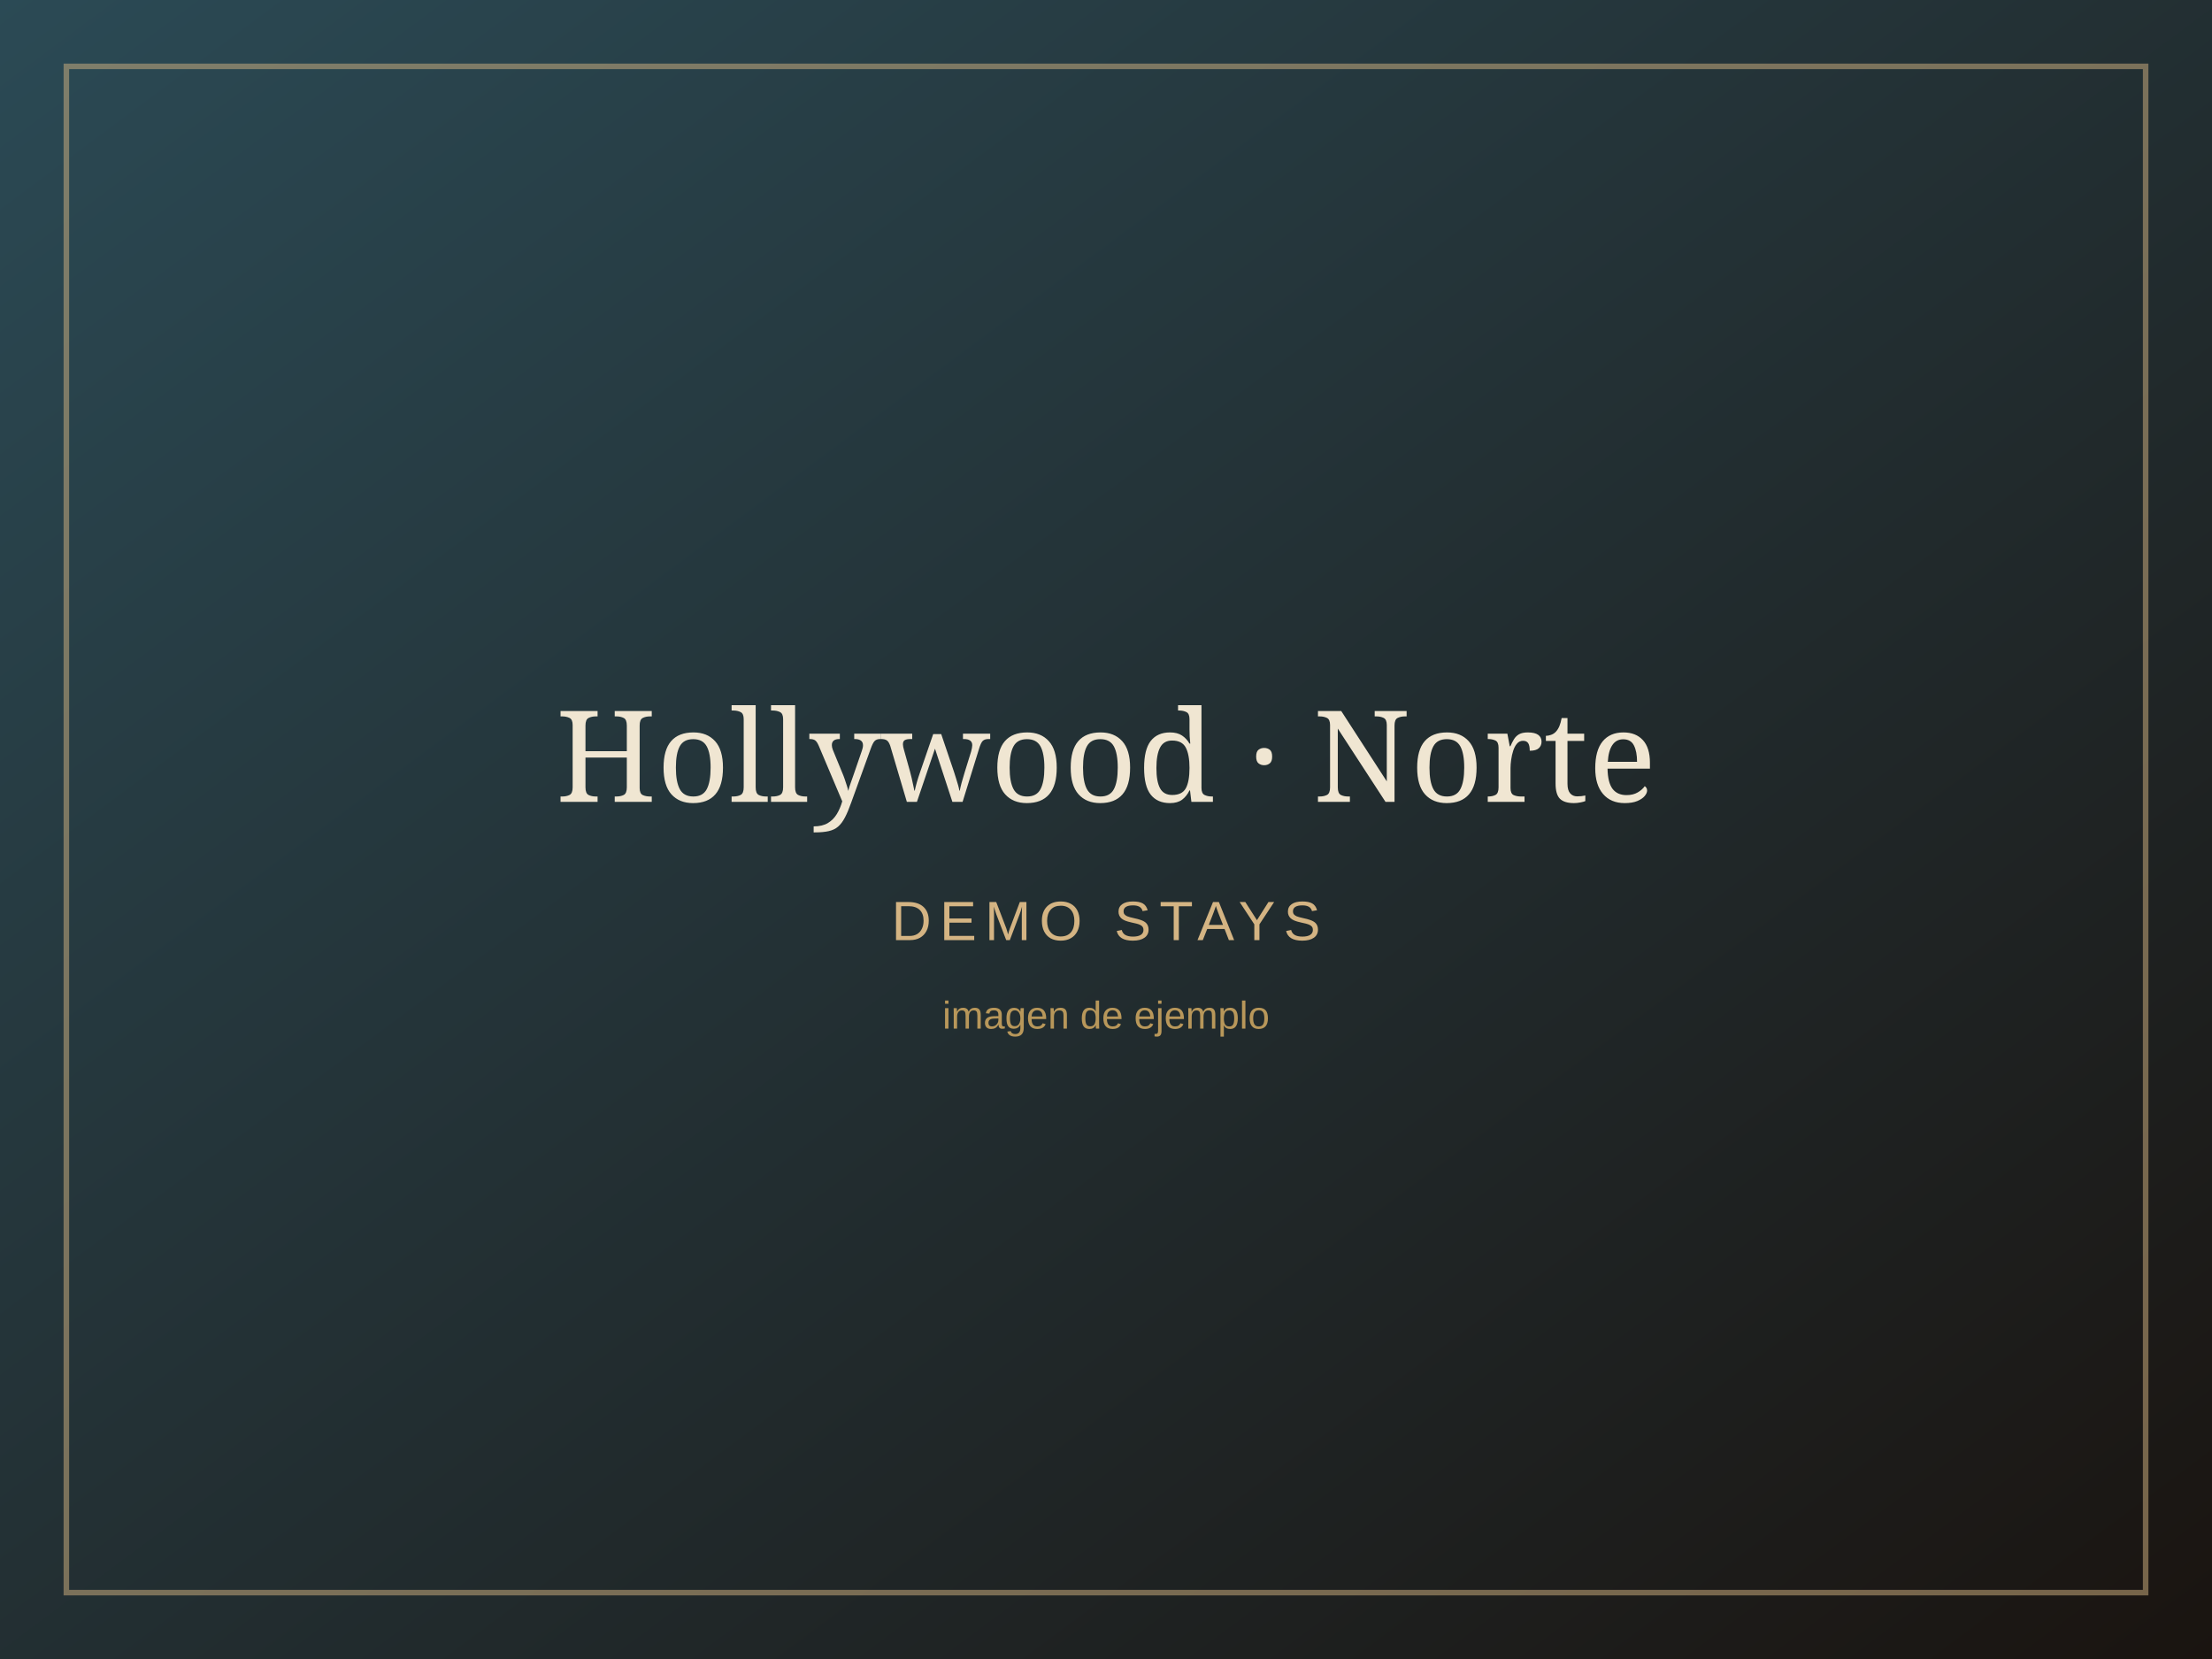
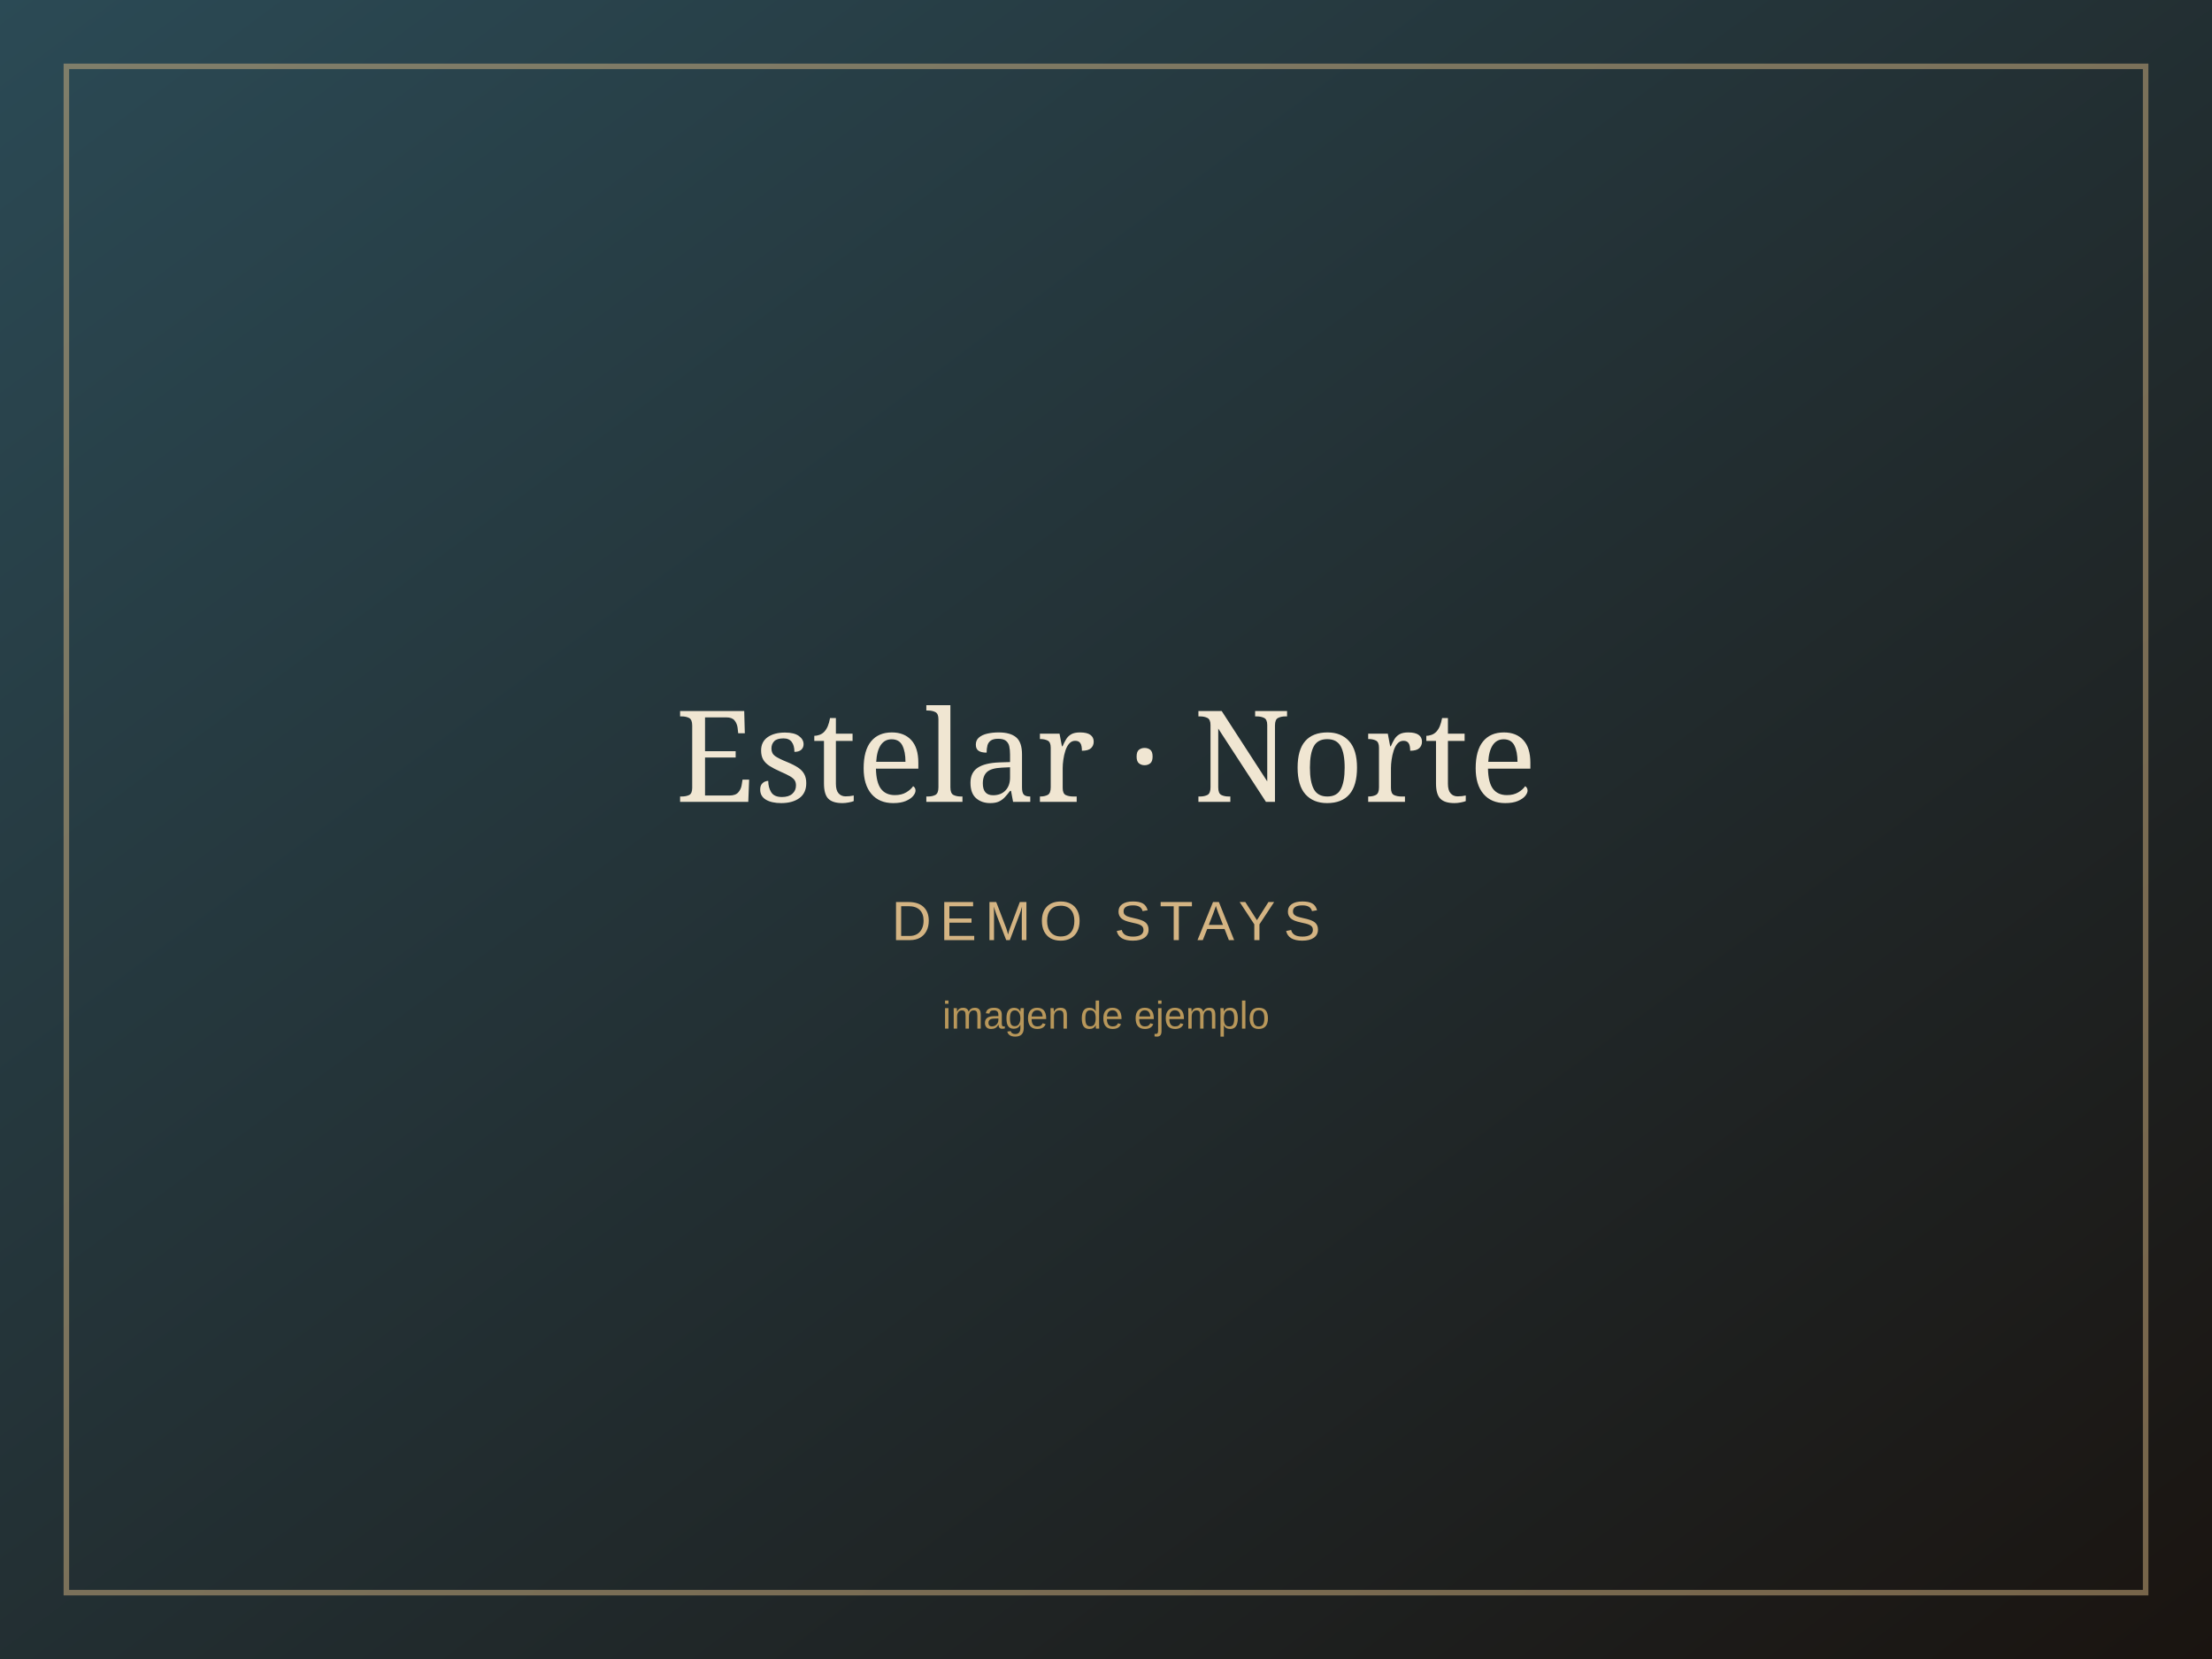
- <svg xmlns="http://www.w3.org/2000/svg" width="800" height="600" viewBox="0 0 800 600" role="img" aria-label="Hollywood · Norte">
+ <svg xmlns="http://www.w3.org/2000/svg" width="800" height="600" viewBox="0 0 800 600" role="img" aria-label="Estelar · Norte">
  <defs>
    <linearGradient id="g" x1="0" y1="0" x2="1" y2="1">
      <stop offset="0" stop-color="#2b4a55" />
      <stop offset="1" stop-color="#1a1410" />
    </linearGradient>
  </defs>
  <rect width="800" height="600" fill="url(#g)" />
  <rect x="24" y="24" width="752" height="552" fill="none" stroke="#d4b483" stroke-opacity="0.5" stroke-width="2" />
-   <text x="400" y="290" font-family="Georgia, serif" font-size="46" fill="#f0e6d2" text-anchor="middle">Hollywood · Norte</text>
+   <text x="400" y="290" font-family="Georgia, serif" font-size="46" fill="#f0e6d2" text-anchor="middle">Estelar · Norte</text>
  <text x="400" y="340" font-family="Arial, sans-serif" font-size="20" fill="#d4b483" letter-spacing="3" text-anchor="middle">DEMO STAYS</text>
  <text x="400" y="372" font-family="Arial, sans-serif" font-size="14" fill="#b8975a" text-anchor="middle">imagen de ejemplo</text>
</svg>
